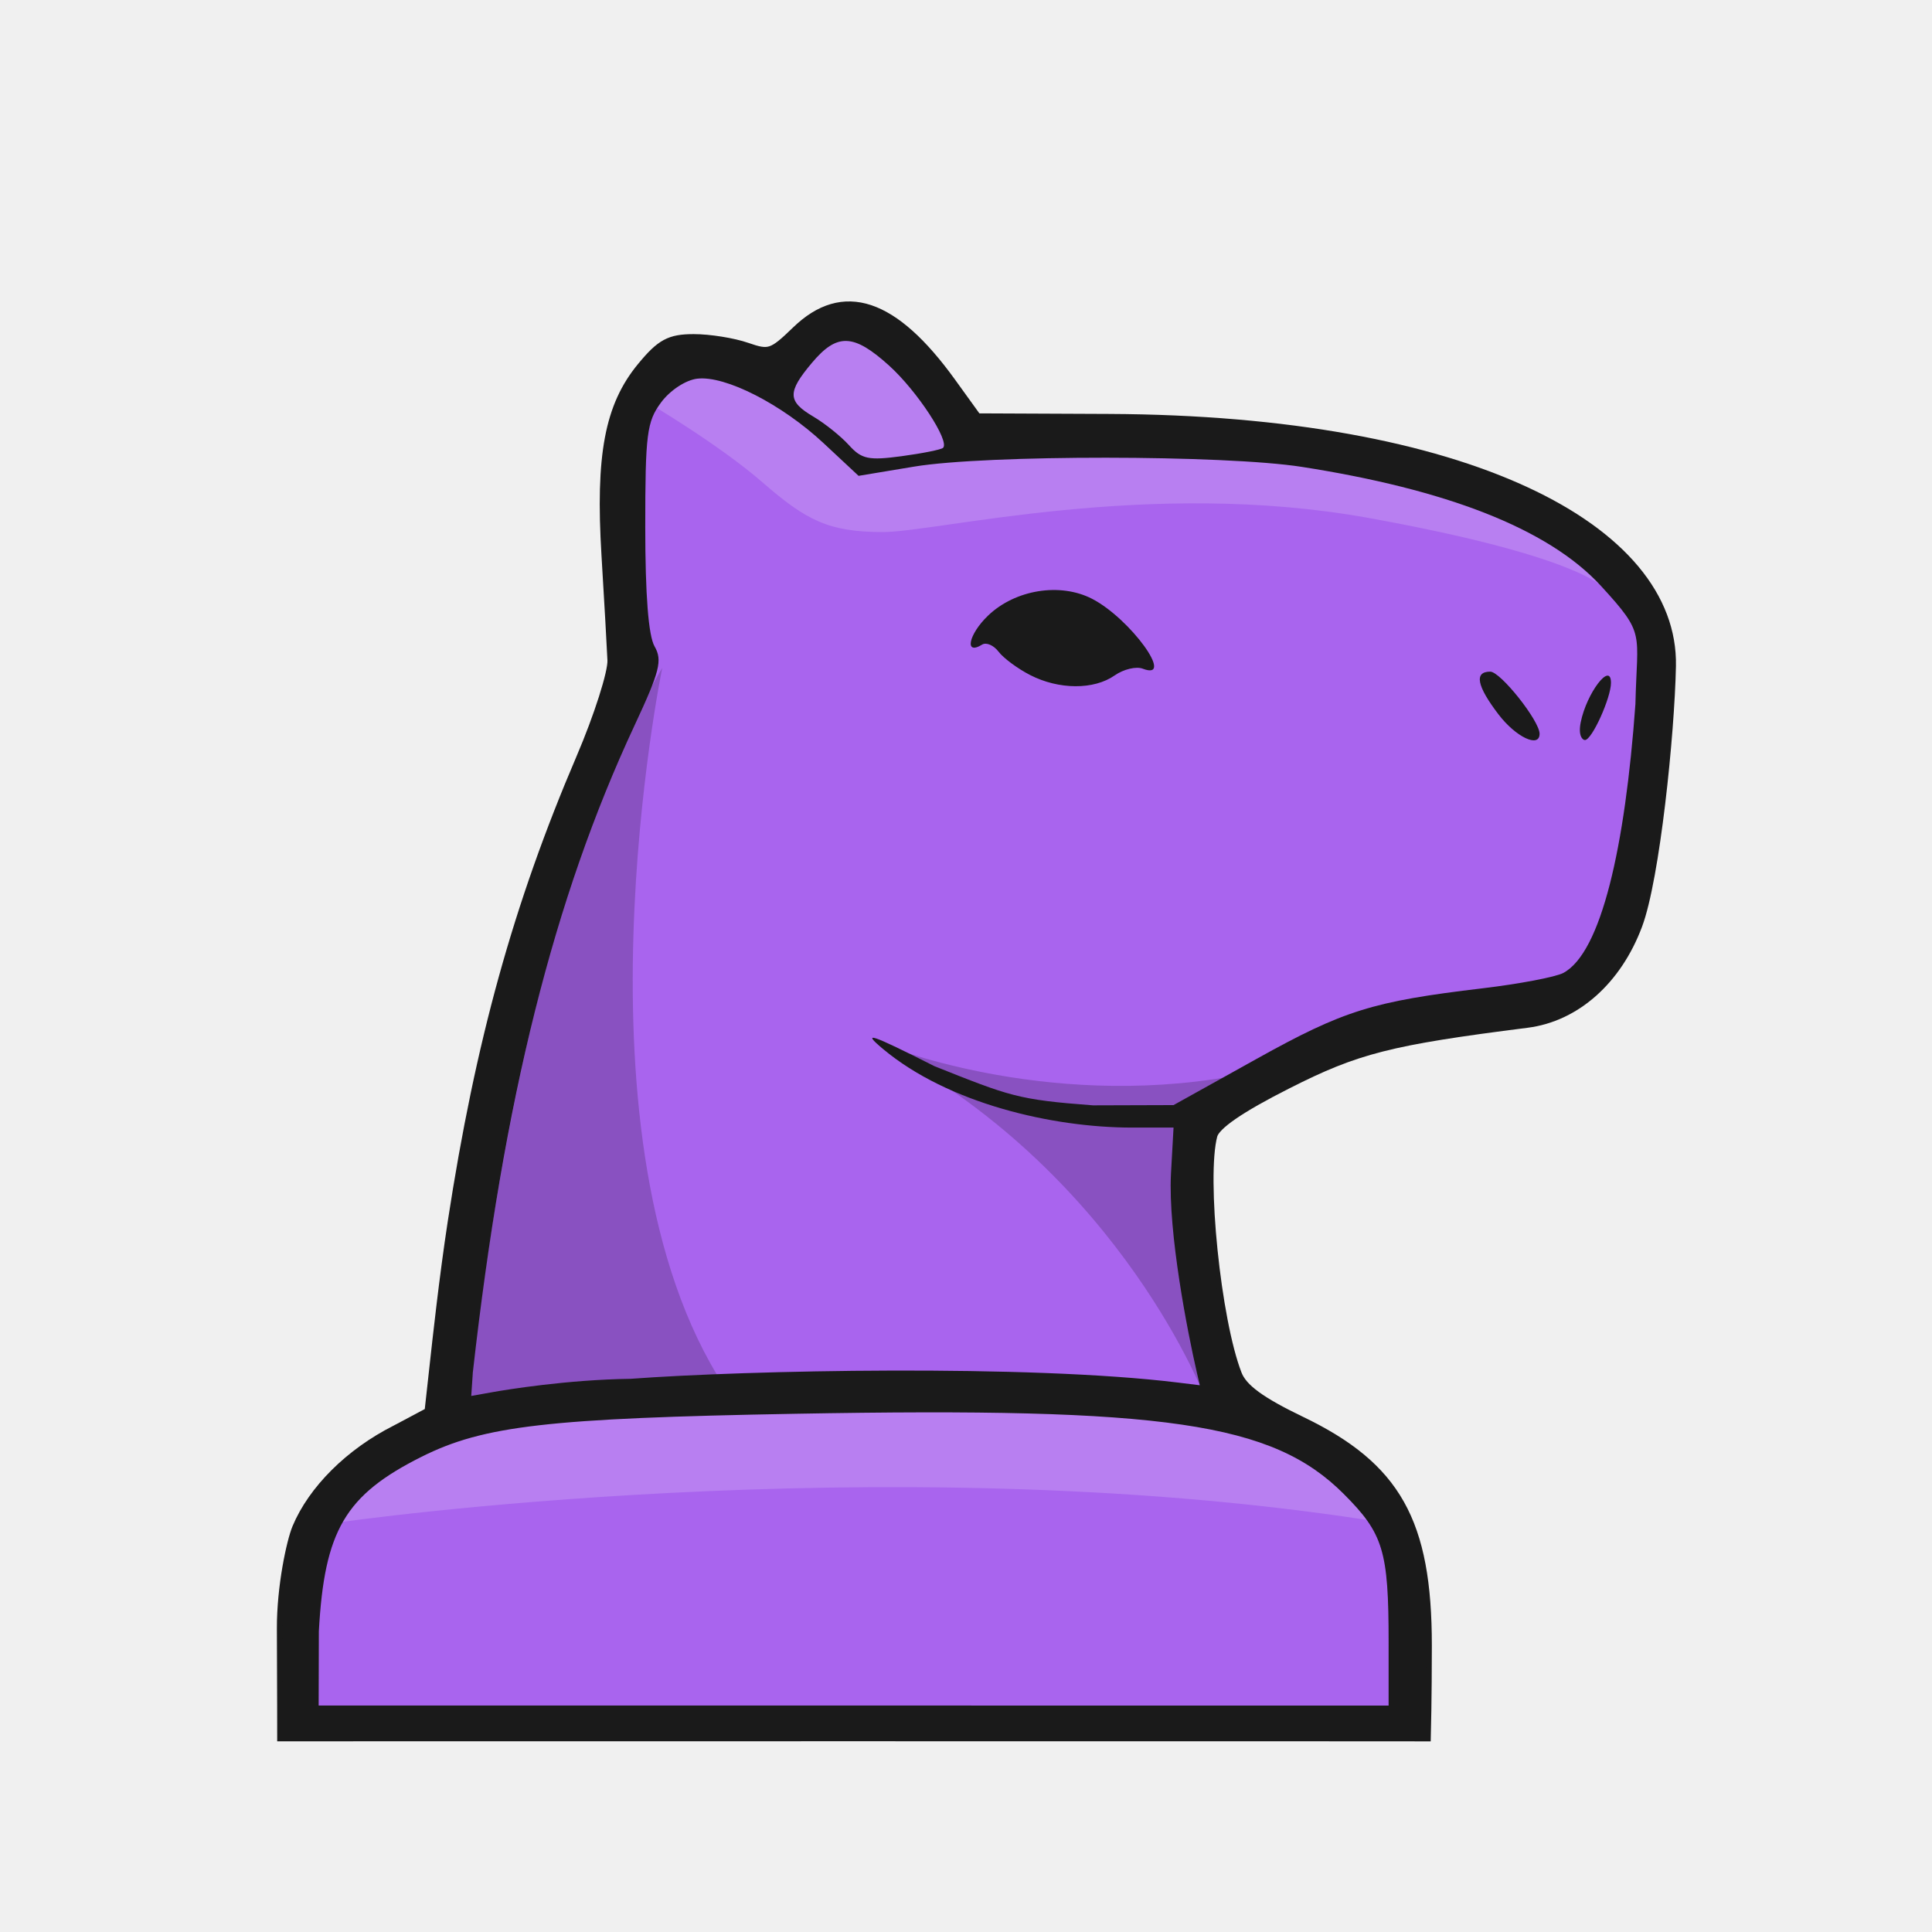
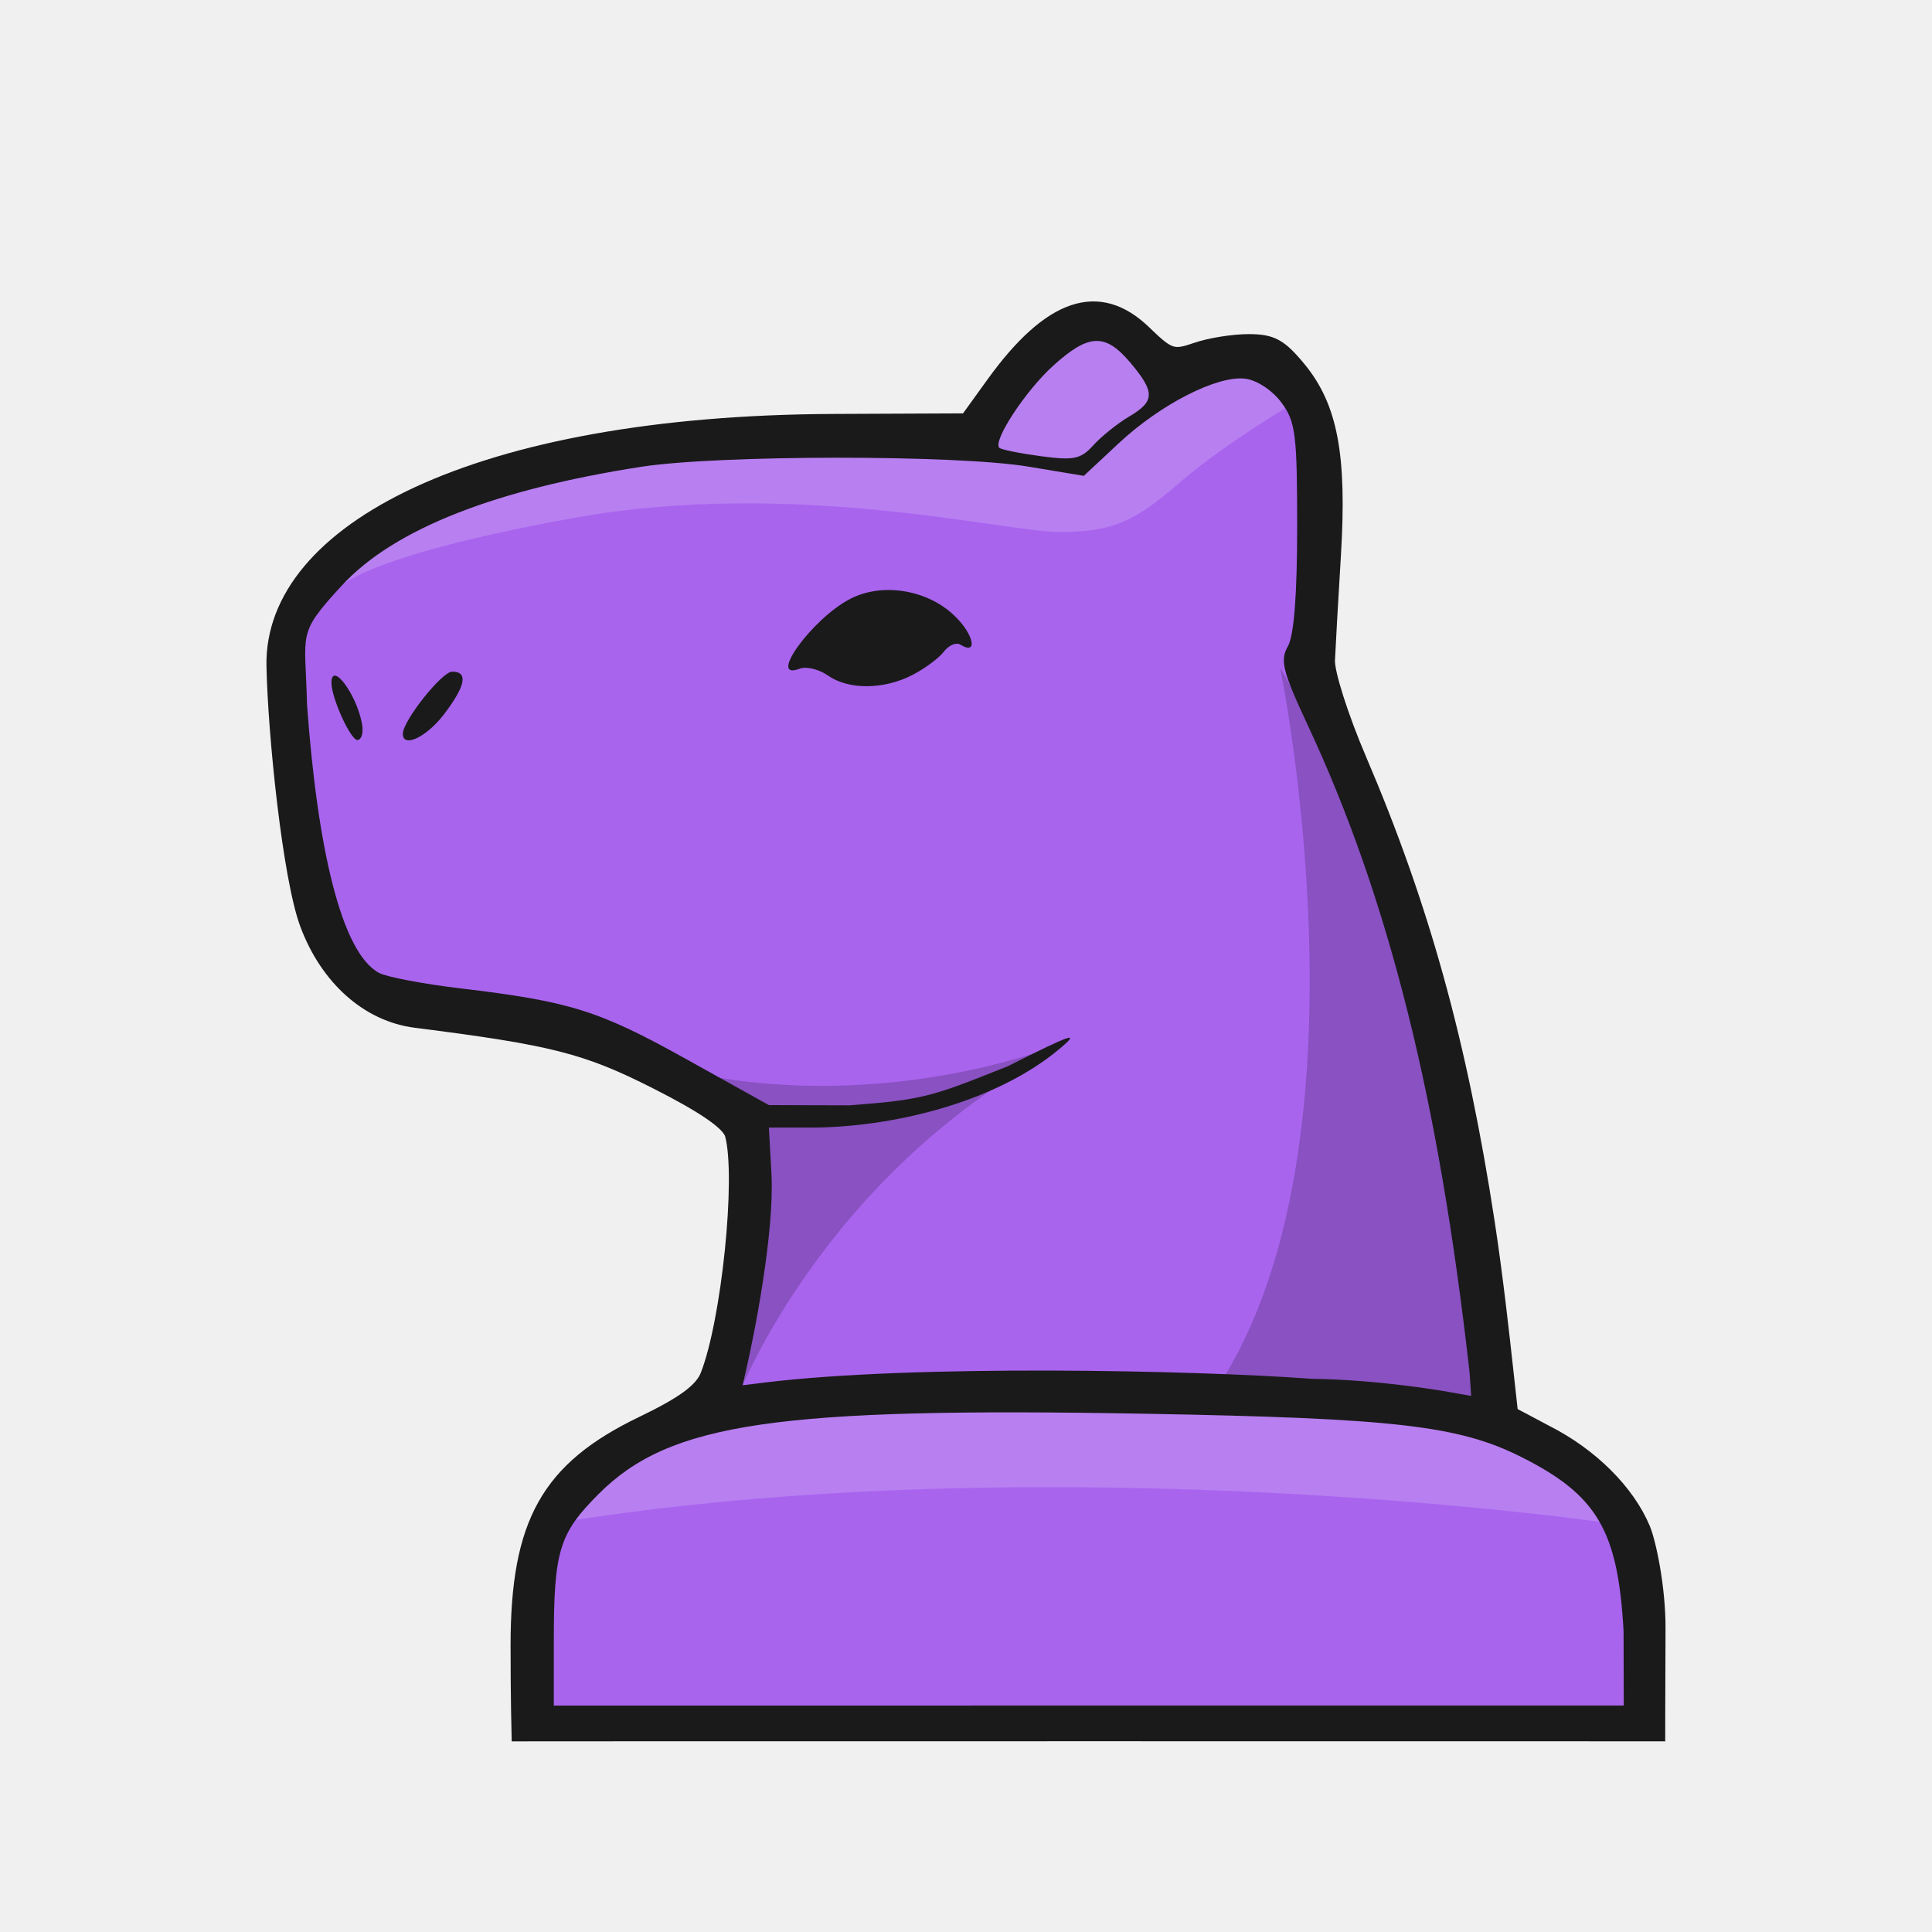
<svg xmlns="http://www.w3.org/2000/svg" width="341.33" height="341.33" version="1.1" viewBox="0 0 341.33 341.33">
  <defs>
    <style>.clsN-1{fill:none;}.clsN-2{fill:#4185BF;}.clsN-3,.clsN-5{fill:#fff;}.clsN-3,.clsN-4{opacity:0.2;}.clsN-6{fill:#1a1a1a;}</style>
    <style>.clsN-1{fill:none;}.clsN-2{fill:#C09526;}.clsN-3,.clsN-5{fill:#fff;}.clsN-3,.clsN-4{opacity:0.2;}.clsN-6{fill:#1a1a1a;}</style>
    <style>.clsN-1{fill:none;}.clsN-2{fill:#4185BF;}.clsN-3,.clsN-5{fill:#fff;}.clsN-3,.clsN-4{opacity:0.2;}.clsN-6{fill:#1a1a1a;}</style>
    <style>.clsN-1{fill:none;}.clsN-2{fill:#C09526;}.clsN-3,.clsN-5{fill:#fff;}.clsN-3,.clsN-4{opacity:0.2;}.clsN-6{fill:#1a1a1a;}</style>
    <style>.clsN-1{fill:none;}.clsN-2{fill:#4185BF;}.clsN-3,.clsN-5{fill:#fff;}.clsN-3,.clsN-4{opacity:0.2;}.clsN-6{fill:#1a1a1a;}</style>
    <style>.clsN-1{fill:none;}.clsN-2{fill:#C09526;}.clsN-3,.clsN-5{fill:#fff;}.clsN-3,.clsN-4{opacity:0.2;}.clsN-6{fill:#1a1a1a;}</style>
  </defs>
-   <g>
+   <g transform="matrix(-1 0 0 1 343.17 0)">
    <path d="m49.939 306.68s4e-6 -6.793-0.055-18.896c-0.034-7.484 1.726-15.468 2.692-17.78 2.801-6.704 9.312-13.18 17.328-17.236l6.046-3.213 0.946-8.557c0.462-4.18 1.665-15.291 3.166-25.079 4.861-31.714 11.572-55.95 22.686-81.925 3.138-7.333 5.629-15.133 5.536-17.333s-0.567-10.555-1.052-18.567c-1.069-17.627 0.559-26.286 6.238-33.175 3.373-4.092 4.911-4.924 9.096-4.924 2.771 0 6.972 0.674 9.336 1.498 3.99 1.391 4.627 1.18 8.871-2.933 8.199-7.947 17.013-5.007 27.161 9.06l4.599 6.375 23.401 0.103c63.258 0.279 99.666 19.438 99.192 43.562-0.237 12.041-2.844 37.486-5.927 45.725-3.626 9.691-10.91 16.152-19.427 17.233-24.269 3.078-30.082 4.559-42.411 10.802-8.417 4.262-12.735 7.236-13.241 9.117-1.991 7.416 0.607 32.814 4.33 42.326 0.998 2.551 4.162 4.87 11.374 8.339 16.747 8.055 22.176 17.724 22.176 39.496 0 9.497-0.176 15.983-0.176 15.983s-13.29-0.019-101.39-0.019c-94.795 0-100.49 0.018-100.49 0.018z" fill="#a964ee" stroke="#1a1a1a" stroke-width="1.933" />
-     <g>
-       <path d="m117 118c-27 45.5-34.115 130.27-34.115 130.27s1.211 0.884 3.012 2.143c0.272-0.153 0.562-0.295 0.875-0.422 1.084-0.669 2.479-1.188 4.236-1.44 0.913-0.13 2.091-0.315 3.037-0.395 0.263-0.022 0.704-0.268 0.812-0.062 0.712-0.328 1.491-0.476 2.488-0.439 0.304 0.011 0.628 0.039 0.977 0.082 0.165 0.024 0.328 0.067 0.494 0.072 2.346 0.075 4.715-0.042 7.062-0.068 1.089 0.014 2.176 0.01 3.266 8e-3 0.634-2e-3 1.268 7e-5 1.902 0 0.596-8e-5 1.191 0 1.787 0 0.322-0.094 0.661-0.167 1.025-0.209 1.255-0.567 2.037-0.403 3.389-0.336 0.577 0.025 0.736 0.05 0.729 0.07 0.191-0.011 0.185-0.016 0.543-0.033 0.478-7e-3 0.956 4e-3 1.434 8e-3 0.257-0.097 0.609-0.226 1.061-0.398 0.609-0.487 1.37-0.709 2.17-0.752 0.667-0.036 1.331 0.054 1.959 0.17 0.099-0.028 1.202-0.025 1.326-0.023 0.653 5e-3 1.306 2e-3 1.959 2e-3 -0.145-0.42-0.268-0.812-0.428-1.248-28.25-43.25-11-127-11-127zm8.15 128.27c0.256 0.047 0.525 0.087 0.756 0.143 0.15 0.036-0.301-0.07-0.451-0.105-0.258-0.017-0.329-0.028-0.305-0.037zm-29.482 2.049c-0.238 0.052-0.479 0.091-0.721 0.131 0.057 0.255 0.095 0.524 0.125 0.801h1.236c-0.061-0.271-0.127-0.548-0.16-0.781-0.024-0.17-0.281-0.135-0.48-0.15z" fill="#050000" fill-opacity=".189" stop-color="#000000" style="font-variation-settings:normal" />
-       <g fill="#050000" fill-opacity=".137" stop-color="#000000" style="font-variation-settings:normal">
-         <path d="m208.4 199.14s1.261 24.849 4.681 48.227c3.34 22.834 0 0 0 0s-14.659-39.173-56.409-61.77c-7.23-3.913 26.775 11.862 26.775 11.862s11.219 0.247 25.048 0.918z" fill="#050000" fill-opacity=".189" stop-color="#000000" style="font-variation-settings:normal" />
-       </g>
-       <path d="m60.325 268.9s94.949-13.622 181.15-0.374c113.48 17.44 0 0 0 0s-0.975-12.523-38.475-18.523-102.5-0.25-116 3-23.089 6.133-26.676 15.896z" fill="#fff" fill-opacity=".173" stop-color="#000000" style="font-variation-settings:normal" />
-       <path d="m114.25 71s12.75 7.5 20.5 14.25 11.75 8.75 21.25 8.75 47-9.5 85.75-2.5 42 12.75 42 12.75-2-5.75-25.25-15.5-89.25-10.25-89.25-10.25-8-18-14.25-19.5-6.5-1.25-9.25-0.5-6.75 9.25-13 7-15.5-3-18.5 5.5z" fill="#fff" fill-opacity=".173" stop-color="#000000" style="font-variation-settings:normal" />
-       <path d="m155.62 184.38s28.381 11.784 62.125 5.75c18.875-3.375 0 0 0 0l-9.25 8.25s-31 1-52.875-14z" fill="#050000" fill-opacity=".189" stop-color="#000000" style="font-variation-settings:normal" />
+     <path d="m117 118c-27 45.5-34.115 130.27-34.115 130.27s1.211 0.884 3.012 2.143c0.272-0.153 0.562-0.295 0.875-0.422 1.084-0.669 2.479-1.188 4.236-1.44 0.913-0.13 2.091-0.315 3.037-0.395 0.263-0.022 0.704-0.268 0.812-0.062 0.712-0.328 1.491-0.476 2.488-0.439 0.304 0.011 0.628 0.039 0.977 0.082 0.165 0.024 0.328 0.067 0.494 0.072 2.346 0.075 4.715-0.042 7.062-0.068 1.089 0.014 2.176 0.01 3.266 8e-3 0.634-2e-3 1.268 7e-5 1.902 0 0.596-8e-5 1.191 0 1.787 0 0.322-0.094 0.661-0.167 1.025-0.209 1.255-0.567 2.037-0.403 3.389-0.336 0.577 0.025 0.736 0.05 0.729 0.07 0.191-0.011 0.185-0.016 0.543-0.033 0.478-7e-3 0.956 4e-3 1.434 8e-3 0.257-0.097 0.609-0.226 1.061-0.398 0.609-0.487 1.37-0.709 2.17-0.752 0.667-0.036 1.331 0.054 1.959 0.17 0.099-0.028 1.202-0.025 1.326-0.023 0.653 5e-3 1.306 2e-3 1.959 2e-3 -0.145-0.42-0.268-0.812-0.428-1.248-28.25-43.25-11-127-11-127zm8.15 128.27c0.256 0.047 0.525 0.087 0.756 0.143 0.15 0.036-0.301-0.07-0.451-0.105-0.258-0.017-0.329-0.028-0.305-0.037zm-29.482 2.049c-0.238 0.052-0.479 0.091-0.721 0.131 0.057 0.255 0.095 0.524 0.125 0.801h1.236c-0.061-0.271-0.127-0.548-0.16-0.781-0.024-0.17-0.281-0.135-0.48-0.15z" fill="#050000" fill-opacity=".189" stop-color="#000000" style="font-variation-settings:normal" />
+     <g fill="#050000" fill-opacity=".137" stop-color="#000000" style="font-variation-settings:normal">
+       <path d="m208.4 199.14s1.261 24.849 4.681 48.227c3.34 22.834 0 0 0 0s-14.659-39.173-56.409-61.77c-7.23-3.913 26.775 11.862 26.775 11.862s11.219 0.247 25.048 0.918z" fill="#050000" fill-opacity=".189" stop-color="#000000" style="font-variation-settings:normal" />
    </g>
+     <path d="m60.325 268.9s94.949-13.622 181.15-0.374c113.48 17.44 0 0 0 0s-0.975-12.523-38.475-18.523-102.5-0.25-116 3-23.089 6.133-26.676 15.896z" fill="#fff" fill-opacity=".173" stop-color="#000000" style="font-variation-settings:normal" />
+     <path d="m114.25 71s12.75 7.5 20.5 14.25 11.75 8.75 21.25 8.75 47-9.5 85.75-2.5 42 12.75 42 12.75-2-5.75-25.25-15.5-89.25-10.25-89.25-10.25-8-18-14.25-19.5-6.5-1.25-9.25-0.5-6.75 9.25-13 7-15.5-3-18.5 5.5z" fill="#fff" fill-opacity=".173" stop-color="#000000" style="font-variation-settings:normal" />
+     <path d="m155.62 184.38s28.381 11.784 62.125 5.75c18.875-3.375 0 0 0 0l-9.25 8.25s-31 1-52.875-14z" fill="#050000" fill-opacity=".189" stop-color="#000000" style="font-variation-settings:normal" />
    <path d="m49.939 306.68s0-6.71-0.055-18.896c-0.034-7.484 1.726-15.468 2.692-17.78 2.801-6.704 9.312-13.18 17.328-17.236l6.046-3.213 0.946-8.557c0.462-4.18 1.665-15.291 3.166-25.079 4.861-31.714 11.572-55.95 22.686-81.925 3.138-7.333 5.629-15.133 5.536-17.333s-0.567-10.555-1.052-18.567c-1.069-17.627 0.559-26.286 6.238-33.175 3.373-4.092 4.911-4.924 9.096-4.924 2.771 0 6.972 0.674 9.336 1.498 3.99 1.391 4.627 1.18 8.871-2.933 8.199-7.947 17.013-5.007 27.161 9.06l4.599 6.375 23.401 0.103c63.258 0.279 99.666 19.438 99.192 43.562-0.237 12.041-2.844 37.486-5.927 45.725-3.626 9.691-10.91 16.152-19.427 17.233-24.269 3.078-30.082 4.559-42.411 10.802-8.417 4.262-12.735 7.236-13.241 9.117-1.991 7.416 0.607 32.814 4.33 42.326 0.998 2.551 4.162 4.87 11.374 8.339 16.747 8.055 22.176 17.724 22.176 39.496 0 9.497-0.176 15.983-0.176 15.983s-13.29-0.019-101.39-0.019c-94.795 0-100.49 0.018-100.49 0.018zm195.39-16.52c0-16.183-0.917-19.21-7.944-26.237-12.572-12.572-31.405-15.328-96.723-14.152-43.808 0.788-55.216 2.1-66.209 7.612-13.466 6.752-17.14 12.999-18.121 30.809l-0.034 13.121 189.03 0.014zm-133.89-46.564c20.356-1.509 70.209-2.587 96.723 0.67l3.81 0.468-0.522-2.252c-1.6-6.91-5.101-24.694-4.574-35.084l0.456-8.186-7.333 7.6e-4c-14.076 1e-3 -32.495-4.268-44-13.893-3.856-3.226-2.274-2.696 9.109 3.052 13.288 5.29 14.7 5.921 28 6.912l14.225-0.044 14.667-8.162c15.398-8.569 20.496-10.163 39.872-12.465 6.53-0.776 12.978-2.002 14.329-2.725 6.684-3.577 10.911-22.182 12.731-47.496 0.292-12.852 1.861-12.204-6.065-20.853-9.443-10.304-27.729-17.126-52.867-21.054-13.677-2.137-55.734-2.166-68.49-0.048l-9.823 1.631-6.177-5.765c-7.381-6.888-17.373-11.991-22.326-11.402-2.044 0.243-4.791 2.047-6.386 4.194-2.522 3.395-2.799 5.566-2.799 22 0 12.003 0.561 19.213 1.643 21.1 1.418 2.475 0.931 4.391-3.552 14-14.272 30.588-23.11 65.958-28.553 114.27l-0.281 4.159 3.79-0.675c2.324-0.414 13.091-2.197 24.394-2.352zm167.83-115.99c1.029-5.143 5.345-10.84 5.345-6.961 0 2.619-3.353 10.099-4.601 10.099-0.44 0-1.218-0.764-0.744-3.138zm-14.535-1.404c-3.838-5.033-4.321-7.541-1.449-7.541 1.816 0 8.715 8.689 8.715 10.976 0 2.579-4.188 0.599-7.266-3.435zm-82.735-6.94c-2.2-1.127-4.71-2.983-5.578-4.125-0.868-1.142-2.176-1.706-2.908-1.254-3.185 1.969-2.41-1.808 1.051-5.124 4.803-4.602 12.744-5.879 18.392-2.958 6.728 3.479 14.762 14.574 8.934 12.337-1.16-0.445-3.393 0.091-4.963 1.191-3.664 2.566-9.844 2.539-14.928-0.066zm-15.392-40.138c1.244-1.163-4.604-10.085-9.525-14.531-6.275-5.67-9.19-5.776-13.631-0.497-4.379 5.204-4.337 6.8 0.251 9.51 2.036 1.203 4.864 3.471 6.285 5.04 2.241 2.477 3.467 2.734 9.297 1.95 3.694-0.497 6.989-1.159 7.324-1.472z" fill="#1a1a1a" stroke-width="1.333" />
  </g>
</svg>
